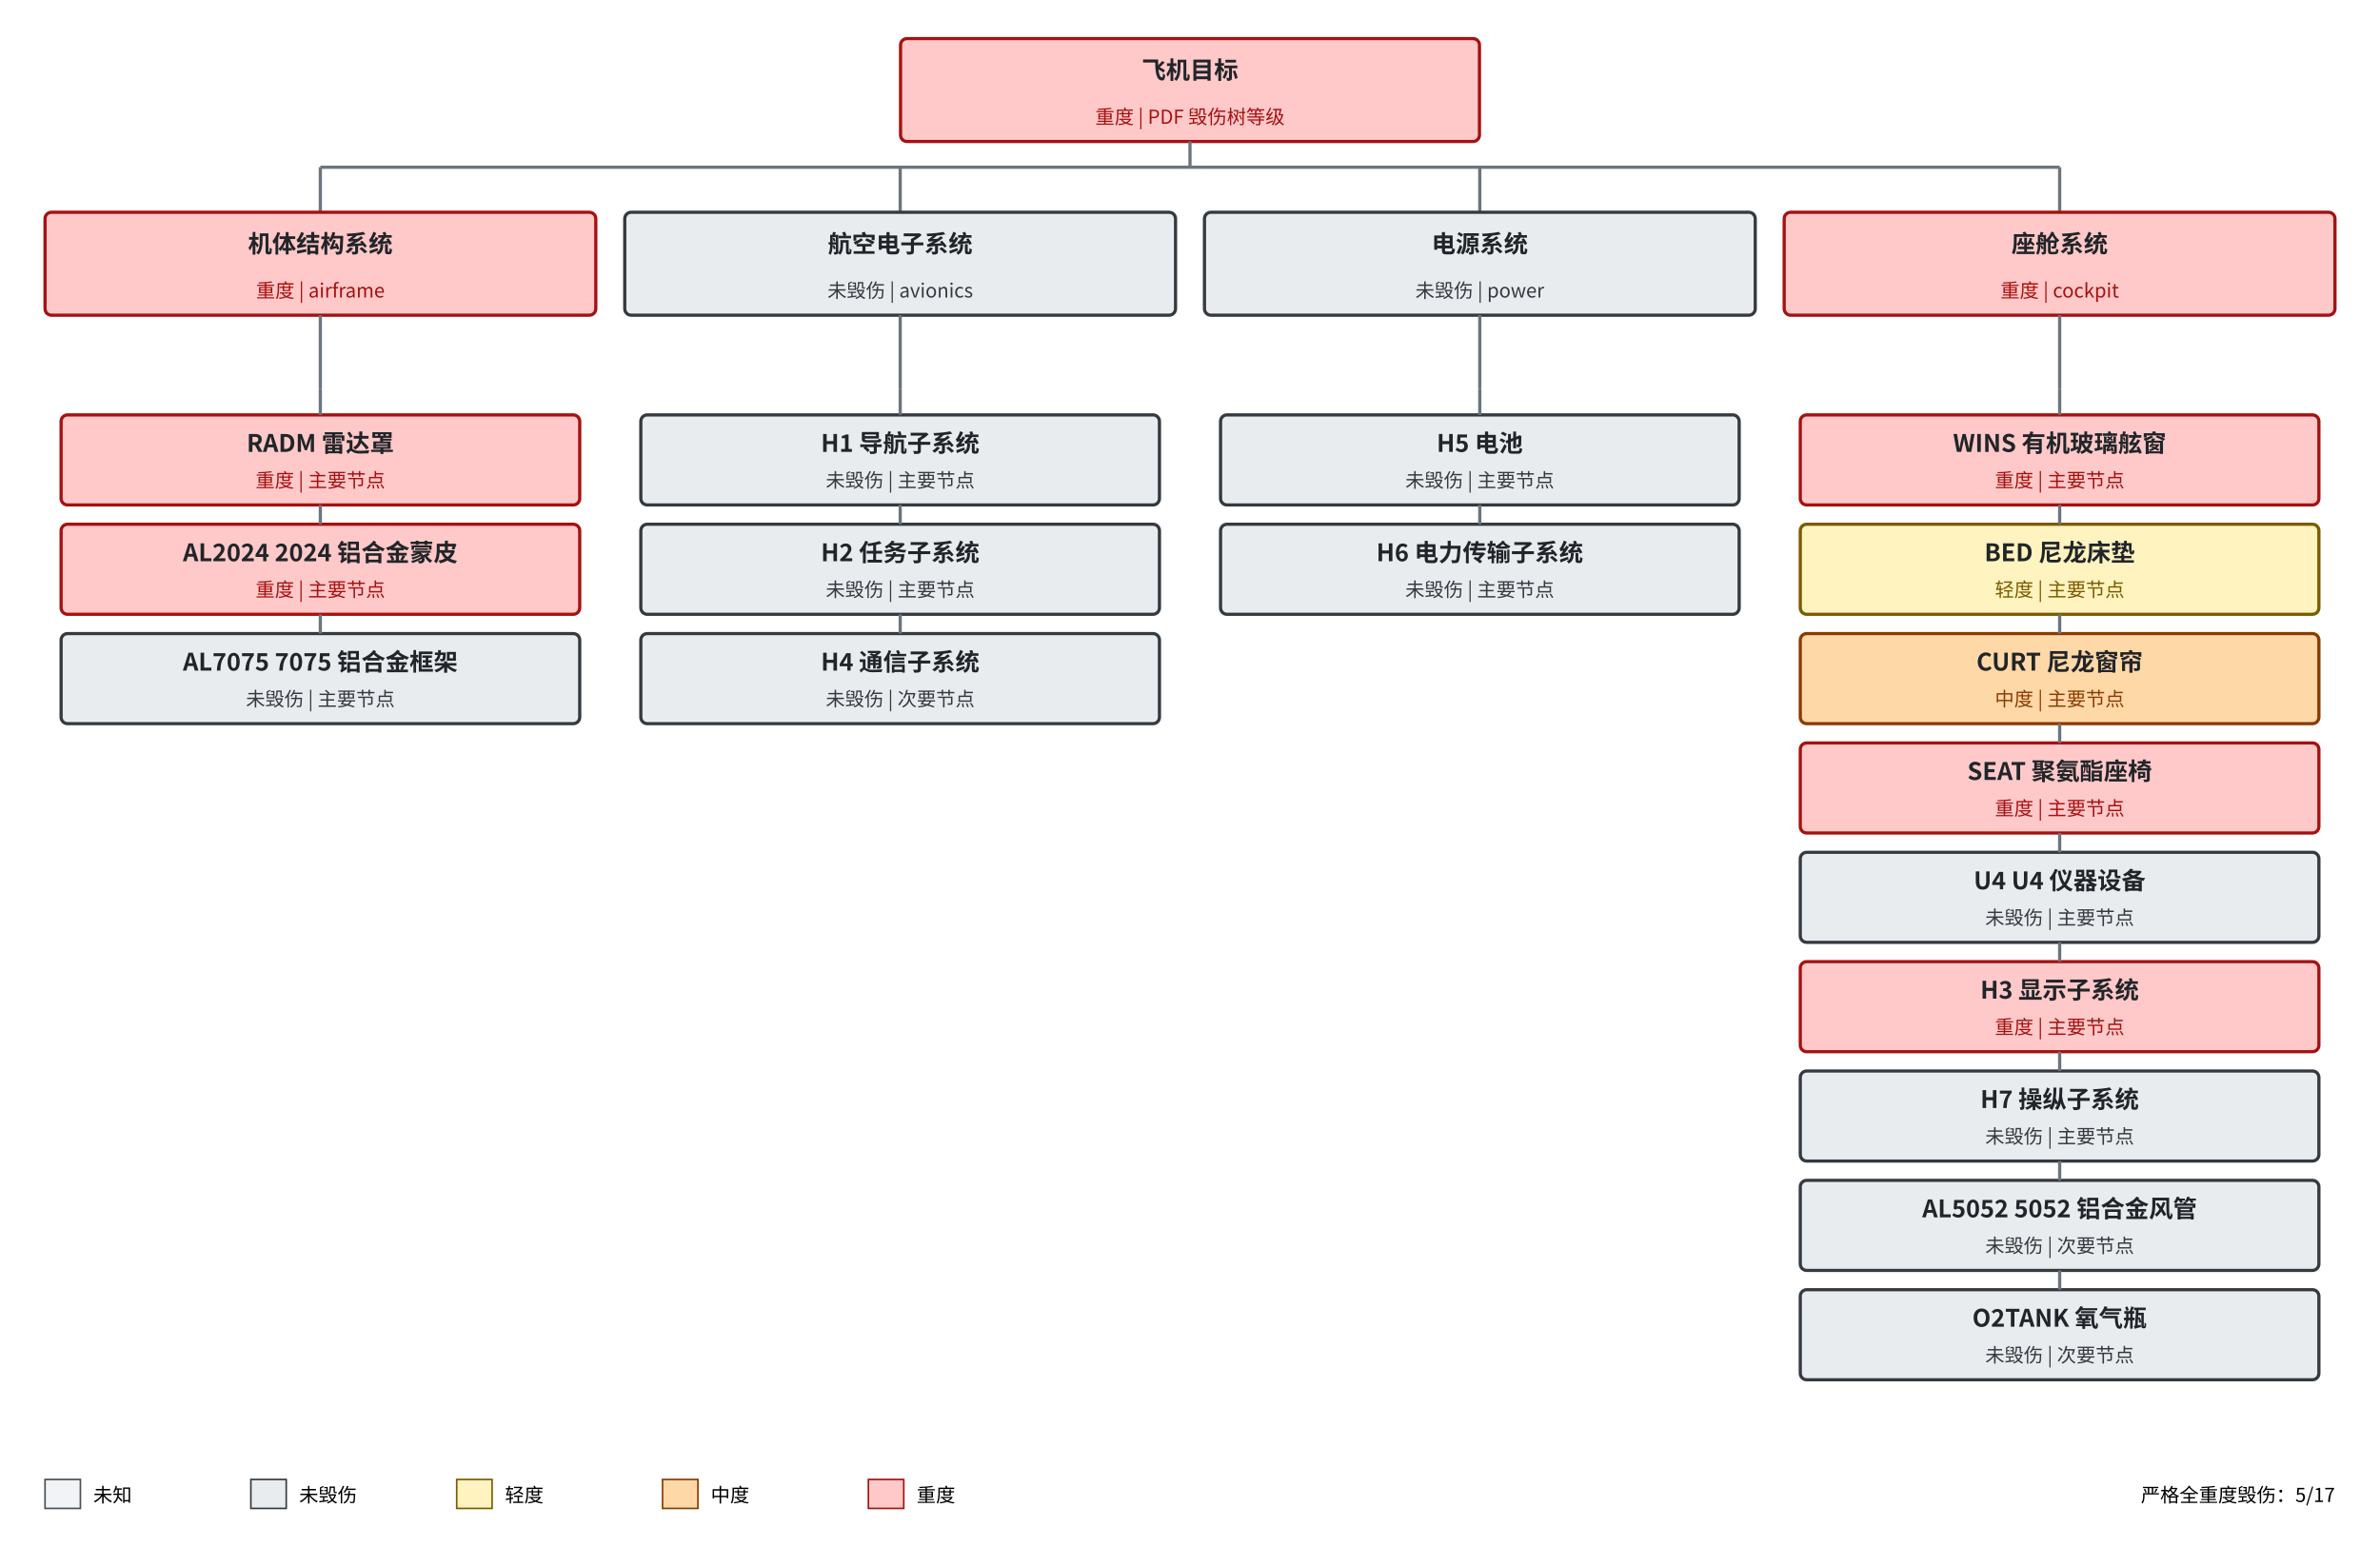
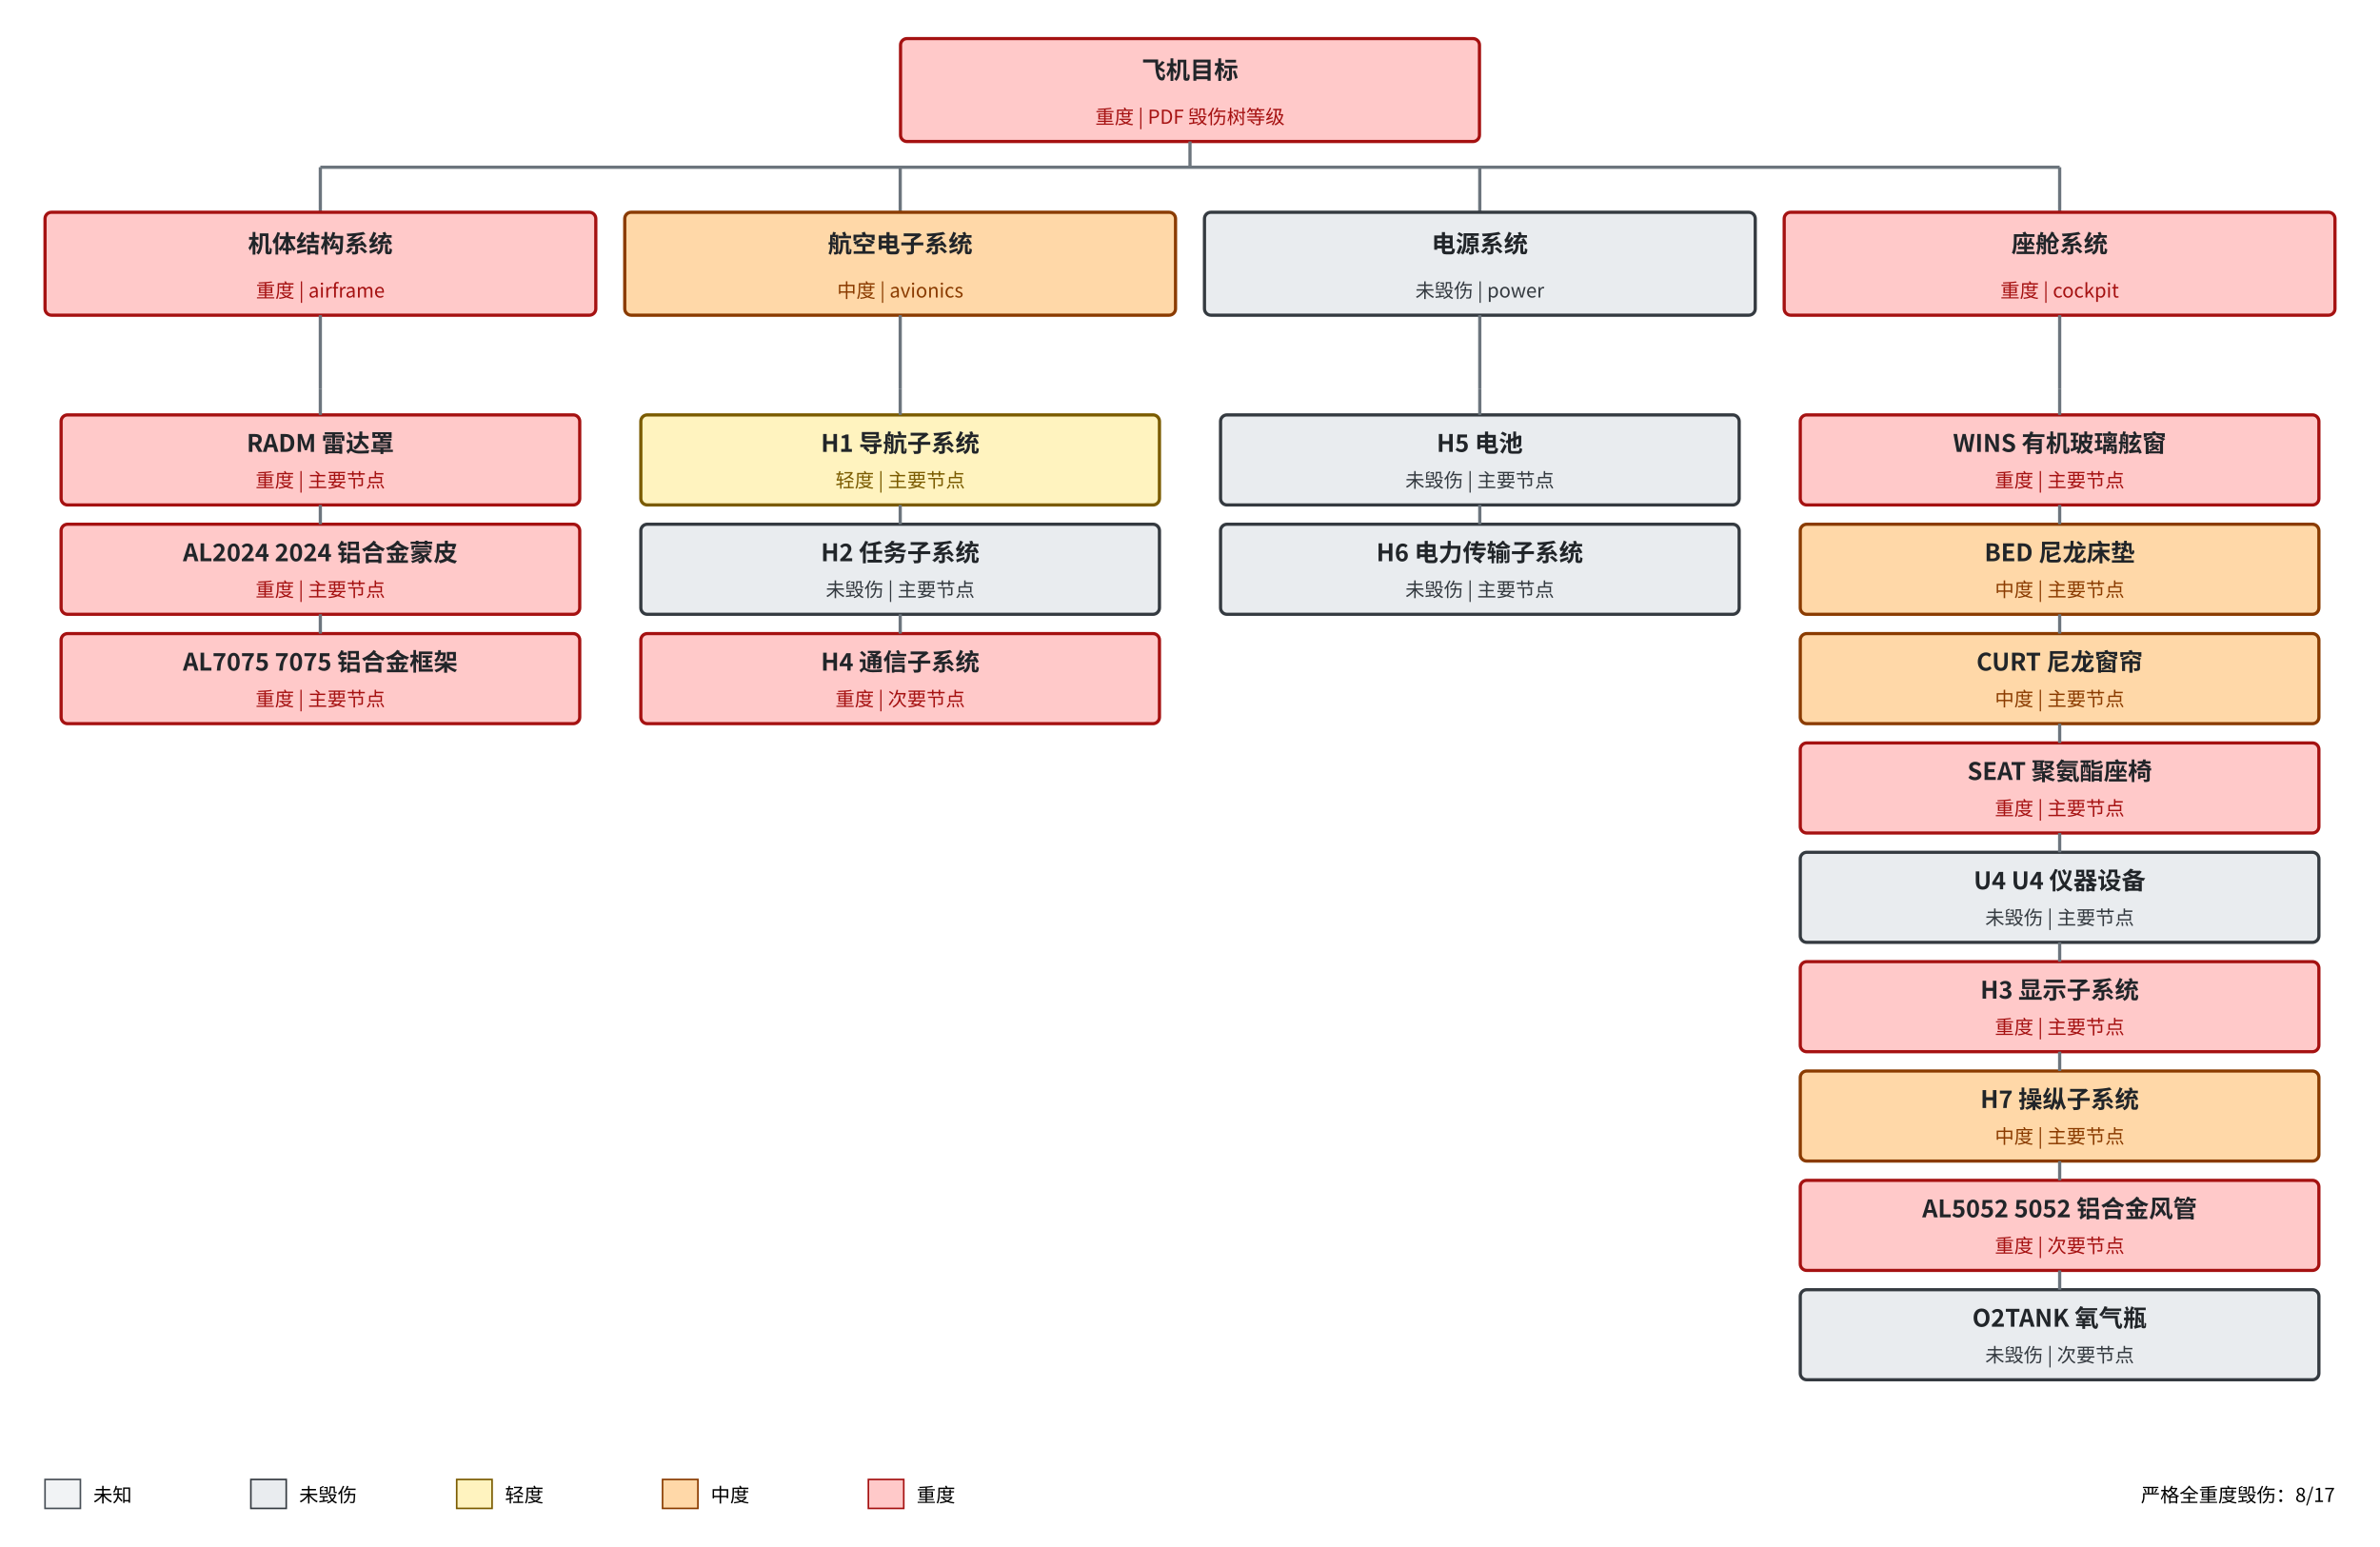
<svg xmlns="http://www.w3.org/2000/svg" width="1480" height="962" viewBox="0 0 1480 962">
  <style>text{font-family:"Microsoft YaHei","Noto Sans CJK SC",Arial,sans-serif;letter-spacing:0}.title{font-size:20px;font-weight:700}.label{font-size:15px;font-weight:600}.small{font-size:12px}.line{stroke:#6c757d;stroke-width:2;fill:none}</style>
  <rect width="100%" height="100%" fill="#ffffff" />
  <rect x="560.0" y="24.0" width="360.0" height="64.0" rx="4" fill="#ffc9c9" stroke="#a51111" stroke-width="2" />
  <text x="740.0" y="49.0" text-anchor="middle" class="label" fill="#212529">飞机目标</text>
  <text x="740.0" y="77.0" text-anchor="middle" class="small" fill="#a51111">重度 | PDF 毁伤树等级</text>
  <path class="line" d="M 740.0 88.0 V 104.0" />
  <path class="line" d="M 199.2 104.0 H 1280.8" />
  <path class="line" d="M 199.2 104.0 V 132.0" />
  <rect x="28.0" y="132.0" width="342.5" height="64.0" rx="4" fill="#ffc9c9" stroke="#a51111" stroke-width="2" />
  <text x="199.2" y="157.0" text-anchor="middle" class="label" fill="#212529">机体结构系统</text>
  <text x="199.2" y="185.0" text-anchor="middle" class="small" fill="#a51111">重度 | airframe</text>
  <path class="line" d="M 199.2 196.0 V 242.0" />
  <rect x="38.0" y="258.0" width="322.5" height="56.0" rx="4" fill="#ffc9c9" stroke="#a51111" stroke-width="2" />
  <text x="199.2" y="281.0" text-anchor="middle" class="label" fill="#212529">RADM  雷达罩</text>
  <text x="199.2" y="303.0" text-anchor="middle" class="small" fill="#a51111">重度 | 主要节点</text>
  <path class="line" d="M 199.2 242.0 V 258.0" />
  <rect x="38.0" y="326.0" width="322.5" height="56.0" rx="4" fill="#ffc9c9" stroke="#a51111" stroke-width="2" />
  <text x="199.2" y="349.0" text-anchor="middle" class="label" fill="#212529">AL2024  2024 铝合金蒙皮</text>
  <text x="199.2" y="371.0" text-anchor="middle" class="small" fill="#a51111">重度 | 主要节点</text>
  <path class="line" d="M 199.2 314.0 V 326.0" />
-   <rect x="38.0" y="394.0" width="322.5" height="56.0" rx="4" fill="#e9ecef" stroke="#343a40" stroke-width="2" />
+   <rect x="38.0" y="394.0" width="322.5" height="56.0" rx="4" fill="#ffc9c9" stroke="#a51111" stroke-width="2" />
  <text x="199.2" y="417.0" text-anchor="middle" class="label" fill="#212529">AL7075  7075 铝合金框架</text>
-   <text x="199.2" y="439.0" text-anchor="middle" class="small" fill="#343a40">未毁伤 | 主要节点</text>
+   <text x="199.2" y="439.0" text-anchor="middle" class="small" fill="#a51111">重度 | 主要节点</text>
  <path class="line" d="M 199.2 382.0 V 394.0" />
  <path class="line" d="M 559.8 104.0 V 132.0" />
-   <rect x="388.5" y="132.0" width="342.5" height="64.0" rx="4" fill="#e9ecef" stroke="#343a40" stroke-width="2" />
+   <rect x="388.5" y="132.0" width="342.5" height="64.0" rx="4" fill="#ffd8a8" stroke="#8a3b00" stroke-width="2" />
  <text x="559.8" y="157.0" text-anchor="middle" class="label" fill="#212529">航空电子系统</text>
-   <text x="559.8" y="185.0" text-anchor="middle" class="small" fill="#343a40">未毁伤 | avionics</text>
+   <text x="559.8" y="185.0" text-anchor="middle" class="small" fill="#8a3b00">中度 | avionics</text>
  <path class="line" d="M 559.8 196.0 V 242.0" />
-   <rect x="398.5" y="258.0" width="322.5" height="56.0" rx="4" fill="#e9ecef" stroke="#343a40" stroke-width="2" />
+   <rect x="398.5" y="258.0" width="322.5" height="56.0" rx="4" fill="#fff3bf" stroke="#7a5b00" stroke-width="2" />
  <text x="559.8" y="281.0" text-anchor="middle" class="label" fill="#212529">H1  导航子系统</text>
-   <text x="559.8" y="303.0" text-anchor="middle" class="small" fill="#343a40">未毁伤 | 主要节点</text>
+   <text x="559.8" y="303.0" text-anchor="middle" class="small" fill="#7a5b00">轻度 | 主要节点</text>
  <path class="line" d="M 559.8 242.0 V 258.0" />
  <rect x="398.5" y="326.0" width="322.5" height="56.0" rx="4" fill="#e9ecef" stroke="#343a40" stroke-width="2" />
  <text x="559.8" y="349.0" text-anchor="middle" class="label" fill="#212529">H2  任务子系统</text>
  <text x="559.8" y="371.0" text-anchor="middle" class="small" fill="#343a40">未毁伤 | 主要节点</text>
  <path class="line" d="M 559.8 314.0 V 326.0" />
-   <rect x="398.5" y="394.0" width="322.5" height="56.0" rx="4" fill="#e9ecef" stroke="#343a40" stroke-width="2" />
+   <rect x="398.5" y="394.0" width="322.5" height="56.0" rx="4" fill="#ffc9c9" stroke="#a51111" stroke-width="2" />
  <text x="559.8" y="417.0" text-anchor="middle" class="label" fill="#212529">H4  通信子系统</text>
-   <text x="559.8" y="439.0" text-anchor="middle" class="small" fill="#343a40">未毁伤 | 次要节点</text>
+   <text x="559.8" y="439.0" text-anchor="middle" class="small" fill="#a51111">重度 | 次要节点</text>
  <path class="line" d="M 559.8 382.0 V 394.0" />
  <path class="line" d="M 920.2 104.0 V 132.0" />
  <rect x="749.0" y="132.0" width="342.5" height="64.0" rx="4" fill="#e9ecef" stroke="#343a40" stroke-width="2" />
  <text x="920.2" y="157.0" text-anchor="middle" class="label" fill="#212529">电源系统</text>
  <text x="920.2" y="185.0" text-anchor="middle" class="small" fill="#343a40">未毁伤 | power</text>
  <path class="line" d="M 920.2 196.0 V 242.0" />
  <rect x="759.0" y="258.0" width="322.5" height="56.0" rx="4" fill="#e9ecef" stroke="#343a40" stroke-width="2" />
  <text x="920.2" y="281.0" text-anchor="middle" class="label" fill="#212529">H5  电池</text>
  <text x="920.2" y="303.0" text-anchor="middle" class="small" fill="#343a40">未毁伤 | 主要节点</text>
  <path class="line" d="M 920.2 242.0 V 258.0" />
  <rect x="759.0" y="326.0" width="322.5" height="56.0" rx="4" fill="#e9ecef" stroke="#343a40" stroke-width="2" />
  <text x="920.2" y="349.0" text-anchor="middle" class="label" fill="#212529">H6  电力传输子系统</text>
  <text x="920.2" y="371.0" text-anchor="middle" class="small" fill="#343a40">未毁伤 | 主要节点</text>
  <path class="line" d="M 920.2 314.0 V 326.0" />
  <path class="line" d="M 1280.8 104.0 V 132.0" />
  <rect x="1109.5" y="132.0" width="342.5" height="64.0" rx="4" fill="#ffc9c9" stroke="#a51111" stroke-width="2" />
  <text x="1280.8" y="157.0" text-anchor="middle" class="label" fill="#212529">座舱系统</text>
  <text x="1280.8" y="185.0" text-anchor="middle" class="small" fill="#a51111">重度 | cockpit</text>
  <path class="line" d="M 1280.8 196.0 V 242.0" />
  <rect x="1119.5" y="258.0" width="322.5" height="56.0" rx="4" fill="#ffc9c9" stroke="#a51111" stroke-width="2" />
  <text x="1280.8" y="281.0" text-anchor="middle" class="label" fill="#212529">WINS  有机玻璃舷窗</text>
  <text x="1280.8" y="303.0" text-anchor="middle" class="small" fill="#a51111">重度 | 主要节点</text>
  <path class="line" d="M 1280.8 242.0 V 258.0" />
-   <rect x="1119.5" y="326.0" width="322.5" height="56.0" rx="4" fill="#fff3bf" stroke="#7a5b00" stroke-width="2" />
+   <rect x="1119.5" y="326.0" width="322.5" height="56.0" rx="4" fill="#ffd8a8" stroke="#8a3b00" stroke-width="2" />
  <text x="1280.8" y="349.0" text-anchor="middle" class="label" fill="#212529">BED  尼龙床垫</text>
-   <text x="1280.8" y="371.0" text-anchor="middle" class="small" fill="#7a5b00">轻度 | 主要节点</text>
+   <text x="1280.8" y="371.0" text-anchor="middle" class="small" fill="#8a3b00">中度 | 主要节点</text>
  <path class="line" d="M 1280.8 314.0 V 326.0" />
  <rect x="1119.5" y="394.0" width="322.5" height="56.0" rx="4" fill="#ffd8a8" stroke="#8a3b00" stroke-width="2" />
  <text x="1280.8" y="417.0" text-anchor="middle" class="label" fill="#212529">CURT  尼龙窗帘</text>
  <text x="1280.8" y="439.0" text-anchor="middle" class="small" fill="#8a3b00">中度 | 主要节点</text>
  <path class="line" d="M 1280.8 382.0 V 394.0" />
  <rect x="1119.5" y="462.0" width="322.5" height="56.0" rx="4" fill="#ffc9c9" stroke="#a51111" stroke-width="2" />
  <text x="1280.8" y="485.0" text-anchor="middle" class="label" fill="#212529">SEAT  聚氨酯座椅</text>
  <text x="1280.8" y="507.0" text-anchor="middle" class="small" fill="#a51111">重度 | 主要节点</text>
  <path class="line" d="M 1280.8 450.0 V 462.0" />
  <rect x="1119.5" y="530.0" width="322.5" height="56.0" rx="4" fill="#e9ecef" stroke="#343a40" stroke-width="2" />
  <text x="1280.8" y="553.0" text-anchor="middle" class="label" fill="#212529">U4  U4 仪器设备</text>
  <text x="1280.8" y="575.0" text-anchor="middle" class="small" fill="#343a40">未毁伤 | 主要节点</text>
  <path class="line" d="M 1280.8 518.0 V 530.0" />
  <rect x="1119.5" y="598.0" width="322.5" height="56.0" rx="4" fill="#ffc9c9" stroke="#a51111" stroke-width="2" />
  <text x="1280.8" y="621.0" text-anchor="middle" class="label" fill="#212529">H3  显示子系统</text>
  <text x="1280.8" y="643.0" text-anchor="middle" class="small" fill="#a51111">重度 | 主要节点</text>
  <path class="line" d="M 1280.8 586.0 V 598.0" />
-   <rect x="1119.5" y="666.0" width="322.5" height="56.0" rx="4" fill="#e9ecef" stroke="#343a40" stroke-width="2" />
+   <rect x="1119.5" y="666.0" width="322.5" height="56.0" rx="4" fill="#ffd8a8" stroke="#8a3b00" stroke-width="2" />
  <text x="1280.8" y="689.0" text-anchor="middle" class="label" fill="#212529">H7  操纵子系统</text>
-   <text x="1280.8" y="711.0" text-anchor="middle" class="small" fill="#343a40">未毁伤 | 主要节点</text>
+   <text x="1280.8" y="711.0" text-anchor="middle" class="small" fill="#8a3b00">中度 | 主要节点</text>
  <path class="line" d="M 1280.8 654.0 V 666.0" />
-   <rect x="1119.5" y="734.0" width="322.5" height="56.0" rx="4" fill="#e9ecef" stroke="#343a40" stroke-width="2" />
+   <rect x="1119.5" y="734.0" width="322.5" height="56.0" rx="4" fill="#ffc9c9" stroke="#a51111" stroke-width="2" />
  <text x="1280.8" y="757.0" text-anchor="middle" class="label" fill="#212529">AL5052  5052 铝合金风管</text>
-   <text x="1280.8" y="779.0" text-anchor="middle" class="small" fill="#343a40">未毁伤 | 次要节点</text>
+   <text x="1280.8" y="779.0" text-anchor="middle" class="small" fill="#a51111">重度 | 次要节点</text>
  <path class="line" d="M 1280.8 722.0 V 734.0" />
  <rect x="1119.5" y="802.0" width="322.5" height="56.0" rx="4" fill="#e9ecef" stroke="#343a40" stroke-width="2" />
  <text x="1280.8" y="825.0" text-anchor="middle" class="label" fill="#212529">O2TANK  氧气瓶</text>
  <text x="1280.8" y="847.0" text-anchor="middle" class="small" fill="#343a40">未毁伤 | 次要节点</text>
  <path class="line" d="M 1280.8 790.0 V 802.0" />
  <rect x="28" y="920" width="22" height="18" fill="#f1f3f5" stroke="#495057" />
  <text x="58" y="934" class="small">未知</text>
  <rect x="156" y="920" width="22" height="18" fill="#e9ecef" stroke="#343a40" />
  <text x="186" y="934" class="small">未毁伤</text>
  <rect x="284" y="920" width="22" height="18" fill="#fff3bf" stroke="#7a5b00" />
  <text x="314" y="934" class="small">轻度</text>
  <rect x="412" y="920" width="22" height="18" fill="#ffd8a8" stroke="#8a3b00" />
  <text x="442" y="934" class="small">中度</text>
  <rect x="540" y="920" width="22" height="18" fill="#ffc9c9" stroke="#a51111" />
  <text x="570" y="934" class="small">重度</text>
-   <text x="1452" y="934" text-anchor="end" class="small">严格全重度毁伤：5/17</text>
+   <text x="1452" y="934" text-anchor="end" class="small">严格全重度毁伤：8/17</text>
</svg>
